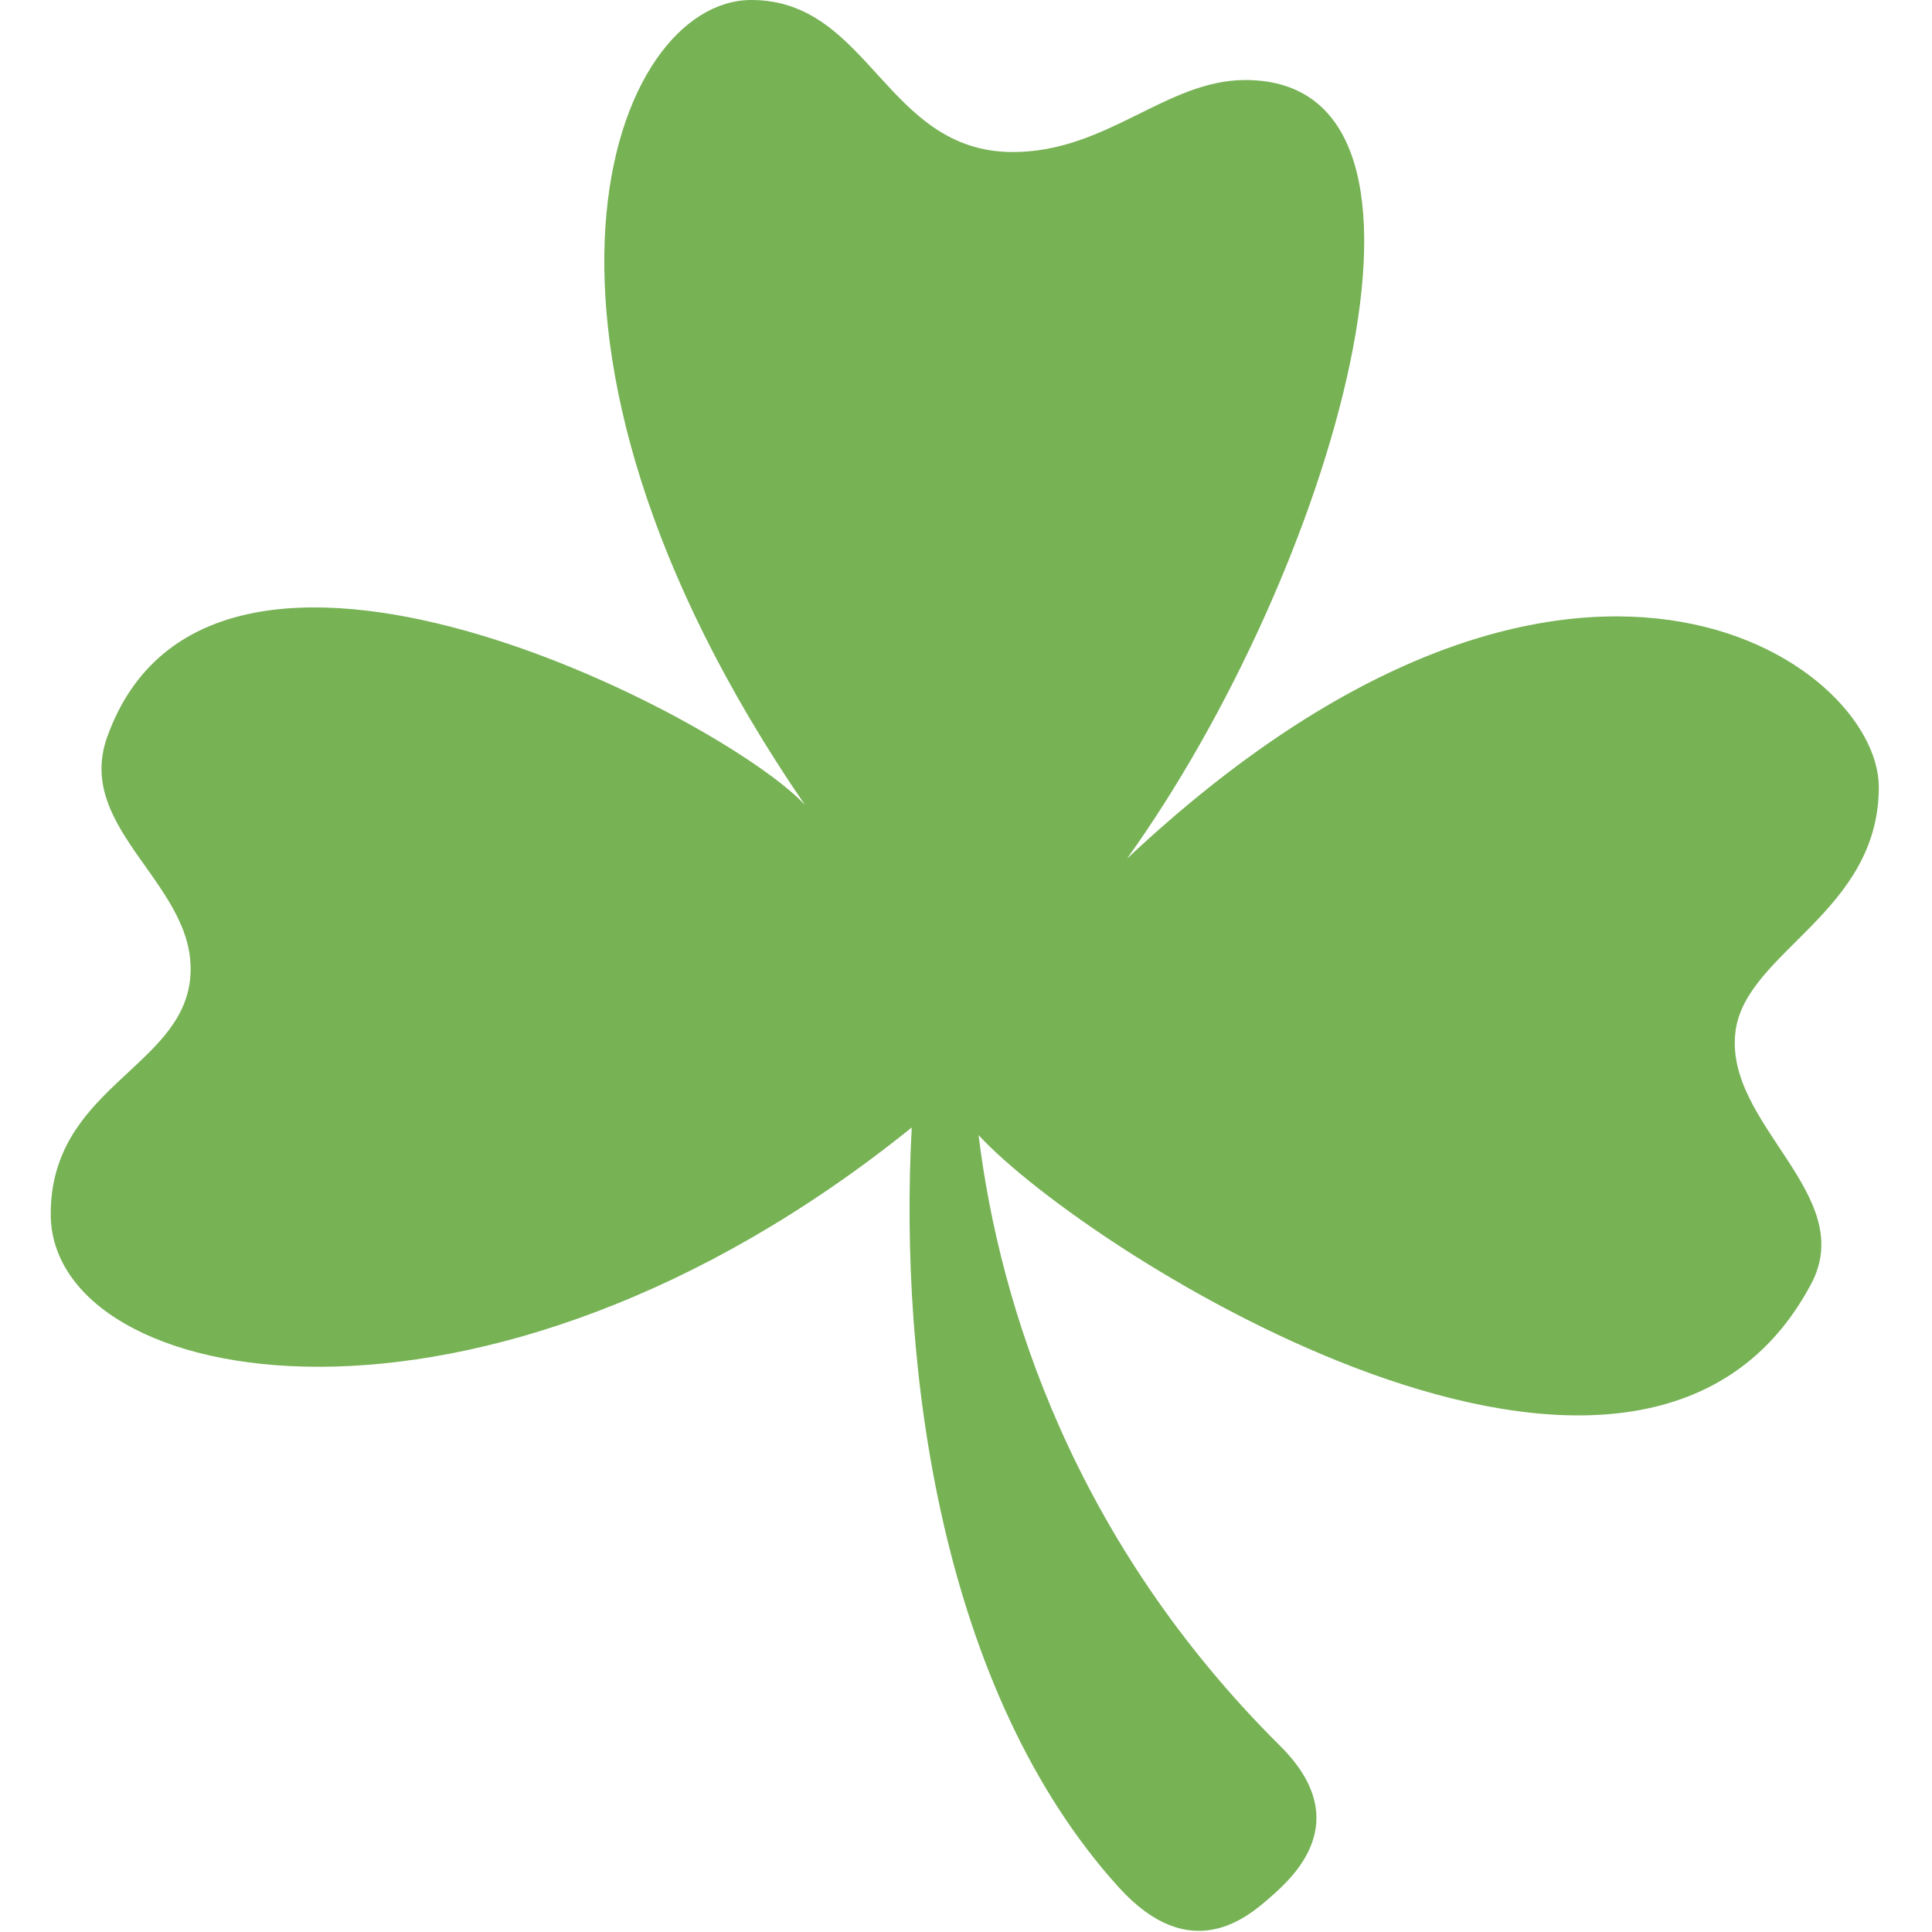
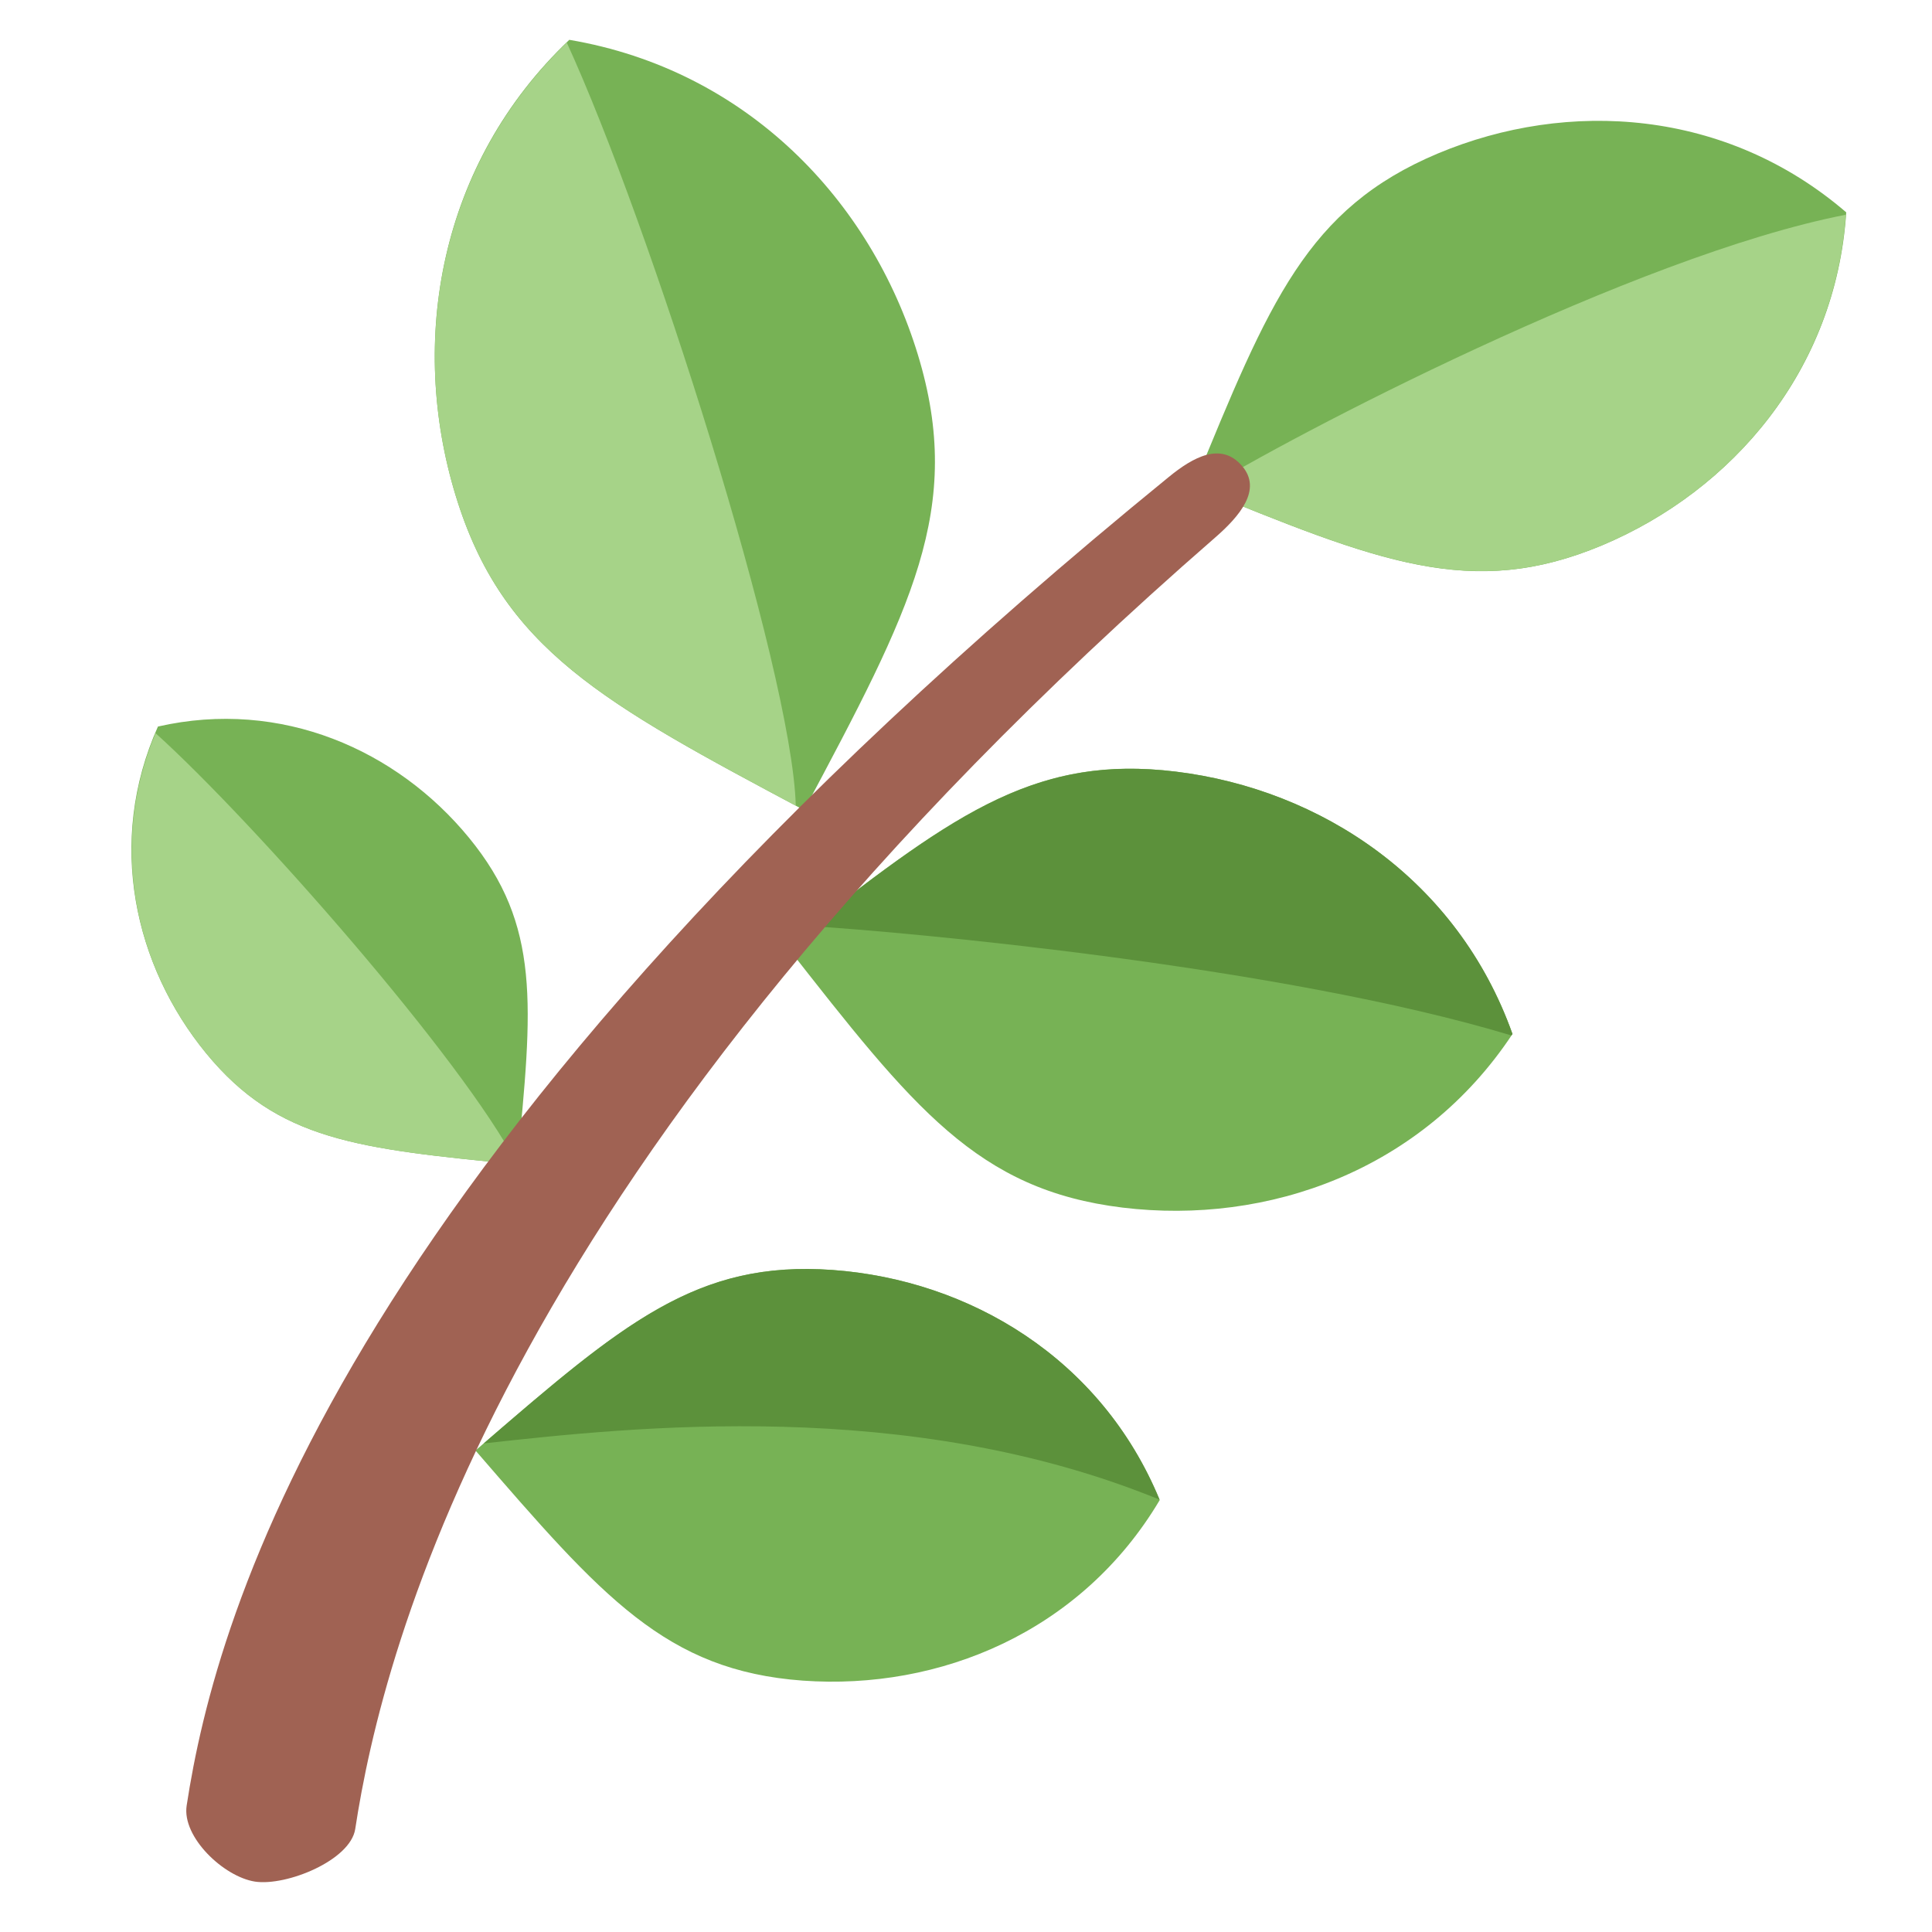
<svg xmlns="http://www.w3.org/2000/svg" viewBox="0 0 36 36">
-   <path fill="#77B255" d="M32.34 19.208c.198-1.475 2.669-2.208 2.669-4.542C35.009 12.333 29.25 8.25 21 16c3.812-5.312 6.542-14.509 2.203-14.509-1.47 0-2.579 1.342-4.328 1.342C16.5 2.833 16.208 0 14 0c-2.583 0-5 6.25 1 15-1.5-1.625-11.083-6.625-13.002-1.269-.628 1.753 1.731 2.781 1.544 4.519-.178 1.654-2.597 2.037-2.597 4.372 0 3.293 8.048 4.834 16.044-1.613-.245 4.524.557 10.515 3.857 14.158 1.344 1.483 2.407.551 2.822.187.416-.365 1.604-1.414.185-2.822-3.834-3.807-5.225-8.174-5.619-11.381 2.043 2.215 12.357 8.742 15.517 2.767.881-1.668-1.643-2.977-1.411-4.71z" />
+   <path fill="#77B255" d="M20.917 22.502c-2.706-.331-3.895-1.852-6.273-4.889 3.039-2.376 4.559-3.565 7.266-3.235 2.71.332 5.25 2.016 6.273 4.889-1.683 2.543-4.557 3.563-7.266 3.235zm-5.959 8.814c-2.549-.187-3.733-1.553-6.098-4.288 2.735-2.364 4.102-3.547 6.652-3.364 2.551.185 5.009 1.644 6.098 4.287-1.459 2.458-4.1 3.548-6.652 3.365zm-6.22-15.707c1.338 1.631 1.191 3.117.898 6.088-2.97-.294-4.456-.44-5.795-2.071-1.339-1.634-1.861-3.935-.898-6.088 2.301-.524 4.456.439 5.795 2.071zm21.116-5.448c-2.435 1.02-4.16.314-7.613-1.097 1.411-3.453 2.118-5.18 4.549-6.203 2.434-1.021 5.378-.826 7.612 1.096-.194 2.944-2.117 5.181-4.548 6.204zM17.103 6.608c.874 2.869-.124 4.742-2.119 8.488-3.745-1.996-5.619-2.994-6.494-5.864-.876-2.872-.315-6.18 2.118-8.49 3.308.561 5.619 2.993 6.495 5.866z" />
+   <path fill="#A6D388" d="M8.49 9.232c.862 2.828 2.702 3.843 6.338 5.781v-.005c-.07-2.521-2.733-10.876-4.267-14.214C8.172 3.102 7.62 6.381 8.49 9.232zm-5.592 4.429c-.89 2.118-.371 4.362.943 5.965 1.34 1.632 2.826 1.777 5.795 2.071-.997-1.937-4.911-6.388-6.738-8.036z" />
+   <path fill="#5C913B" d="M21.91 14.378c-2.563-.312-4.077.75-6.808 2.879 1.746.105 8.786.745 13.06 2.037.006-.01.015-.017.021-.027-1.023-2.873-3.563-4.557-6.273-4.889zm-.304 13.565c-1.091-2.637-3.545-4.094-6.094-4.279-2.5-.179-3.87.961-6.498 3.232 2.767-.305 7.905-.87 12.592 1.047z" />
+   <path fill="#A6D388" d="M22.421 9.137c3.327 1.359 5.043 2.024 7.432 1.024 2.419-1.018 4.332-3.239 4.542-6.16-3.922.761-10.391 4.15-11.974 5.136z" />
+   <path fill="#A06253" d="M4.751 35.061c-.584-.091-1.363-.831-1.273-1.416.546-3.562 2.858-12.168 18.298-24.755.458-.375.976-.659 1.364-.212.391.447-.052.95-.498 1.339C9.354 21.587 7.128 30.751 6.619 34.082c-.091.585-1.283 1.067-1.868.979z" />
</svg>
